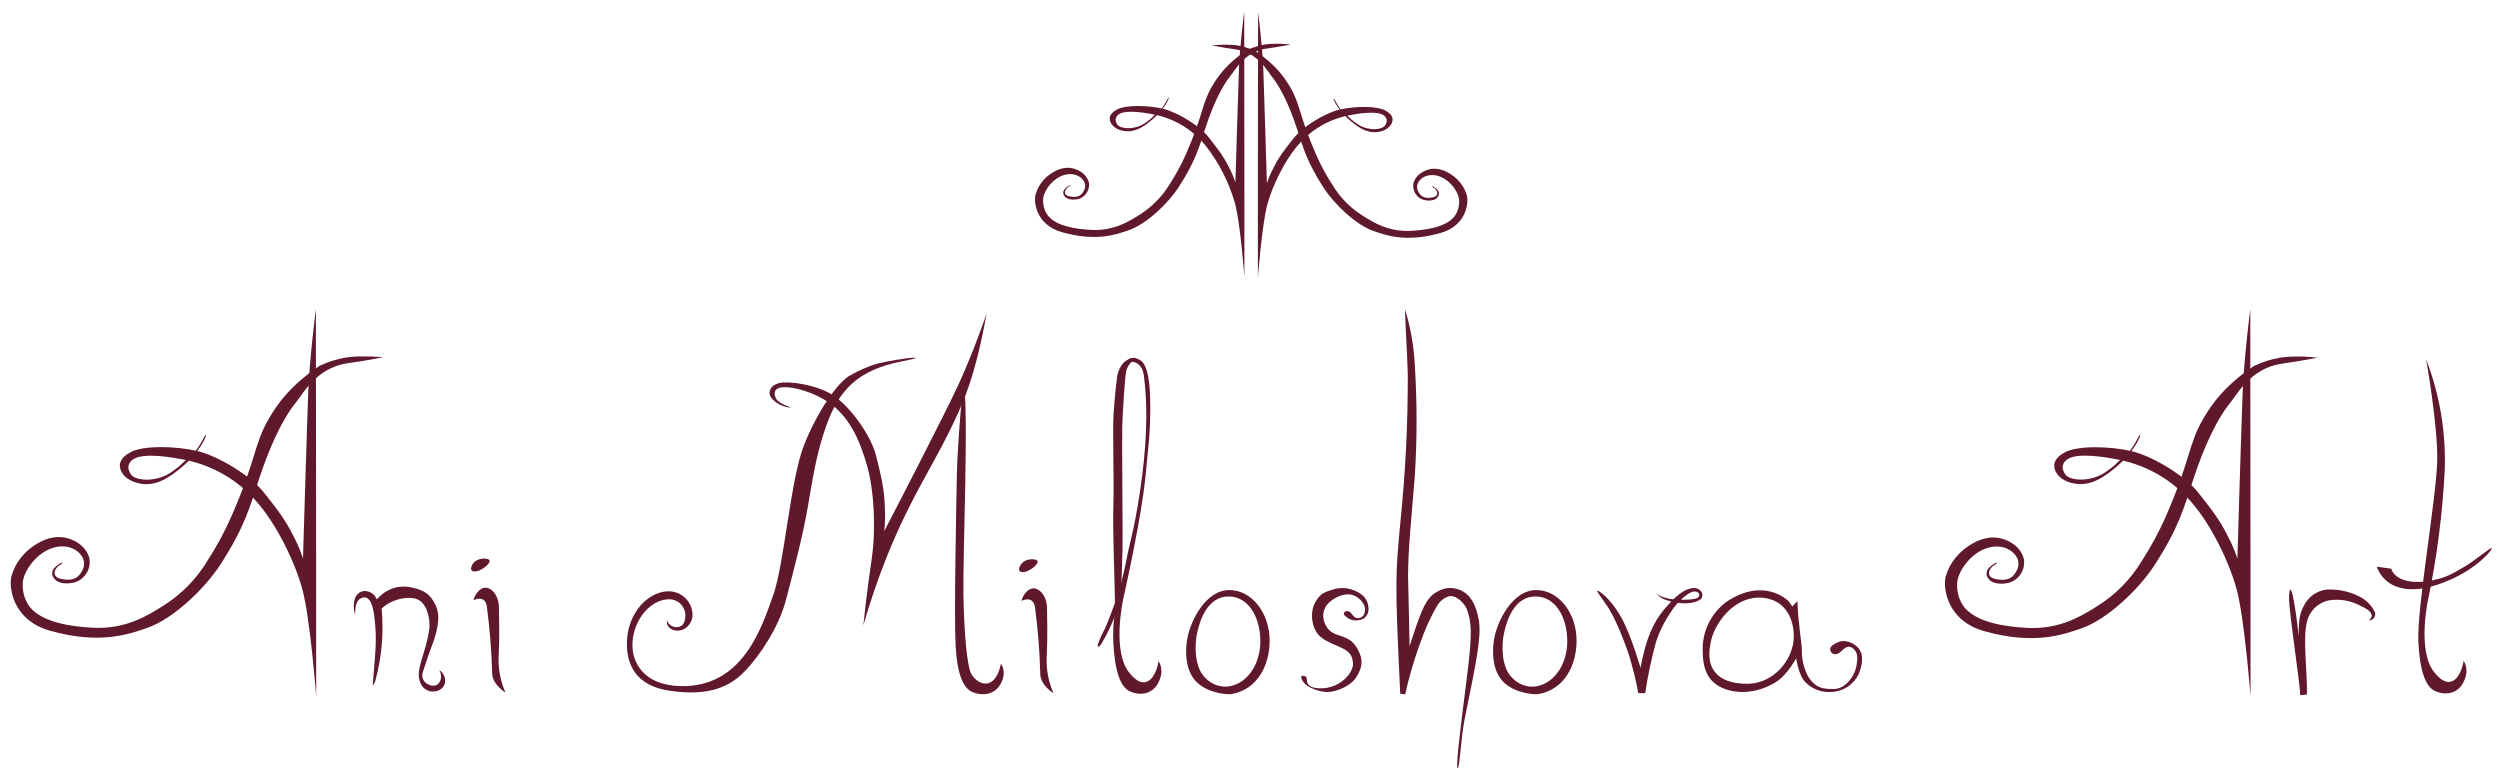
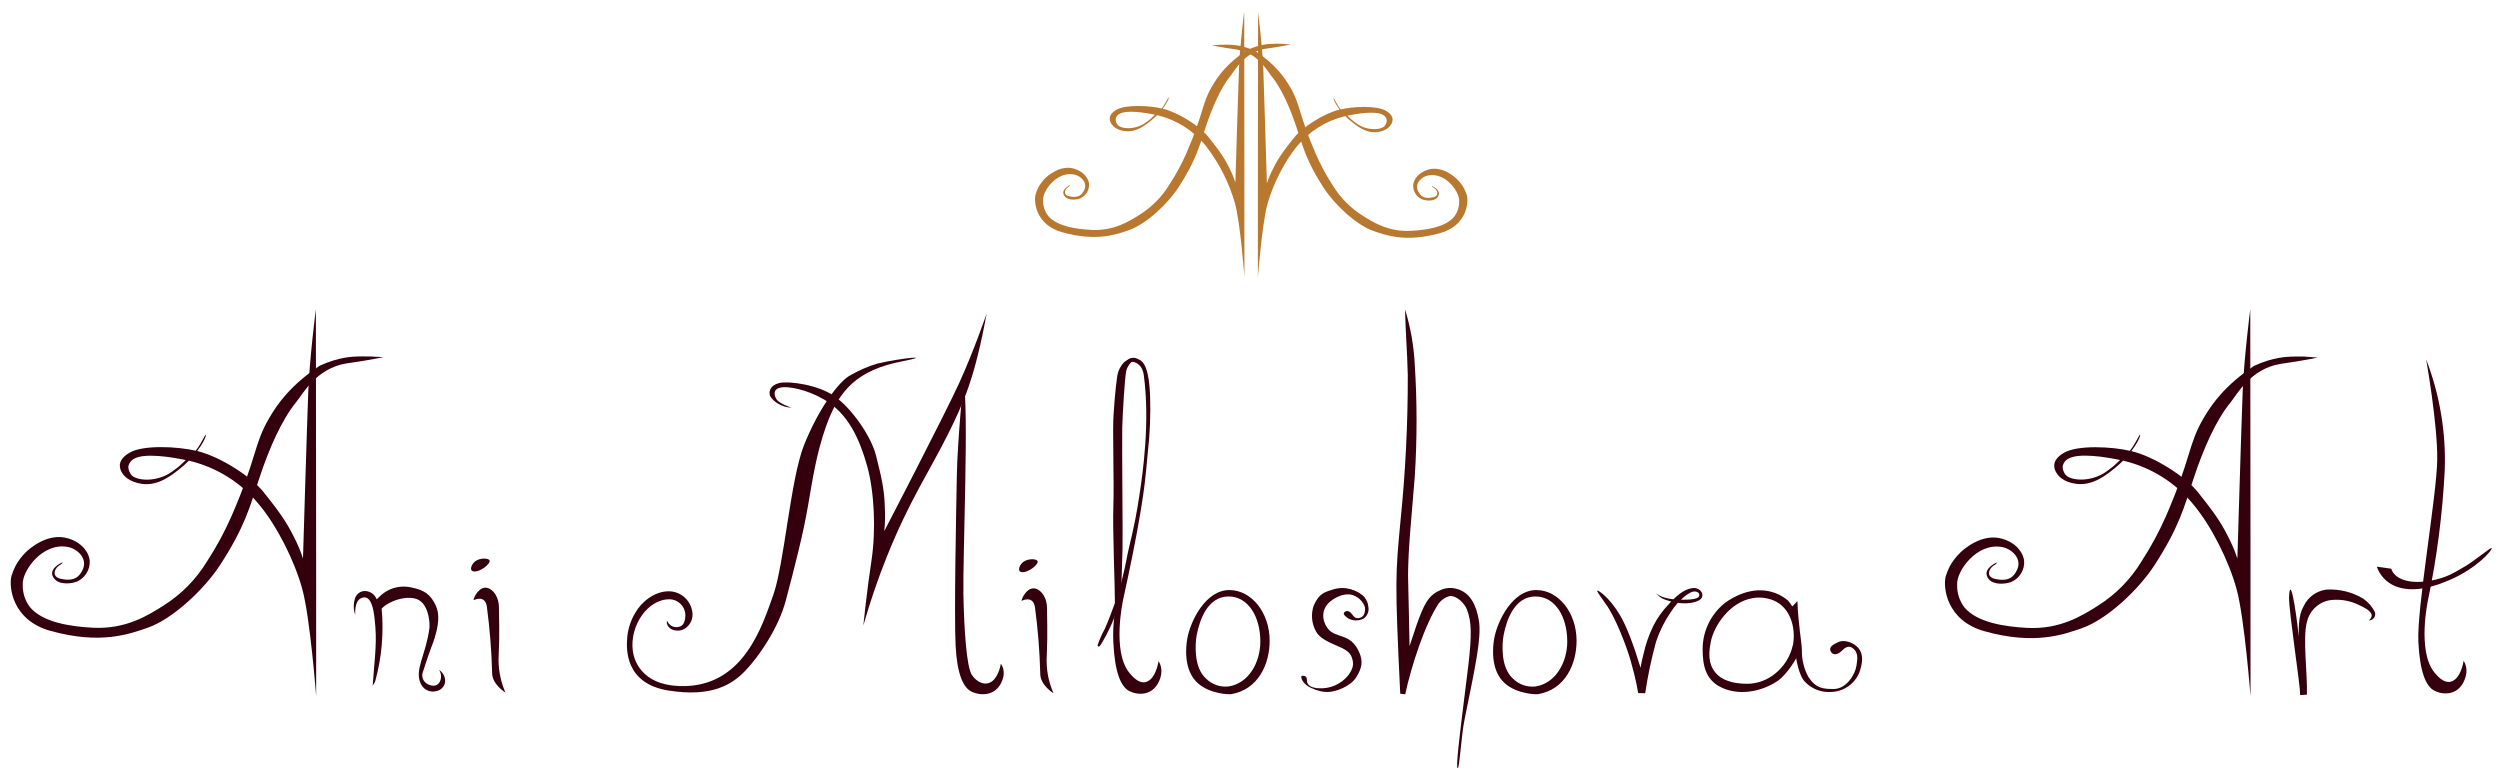
<svg xmlns="http://www.w3.org/2000/svg" viewBox="80 8 636 199">
-   <g fill="#60182d">
-     <g transform="translate(224.72 -195.41) scale(0.6861)">
+   <g fill="#34000d">
+     <g fill="#b97830" transform="translate(224.72 -195.41) scale(0.6861)">
      <path d="M264.15,342.59c-3.14,0-5.4-.13-9.19,1a26.55,26.55,0,0,0-3.58,1.37c-7.43,5-10.68,9.61-12.88,13.37-3.9,6.67-3.09,10.05-9.56,24.93a81.84,81.84,0,0,1-6.24,11.52,34.34,34.34,0,0,1-11,11.16c-4,2.52-9.64,6.12-18.09,5.66-5.66-.31-12.66-1.33-15.91-5.21a9.07,9.07,0,0,1-1.86-5.76c-.25-3.38,5-10.84,11.49-9.57,2.32.45,5.18,2.87,3.72,5.84-.7,1.44-1.84,3.11-5.6,2.23-2.58-.59-1.38-3,.1-3.63,0,0,.95-.85,0-.35s-3.32,2-1.67,4.05c1.32,1.66,4.58,1.24,5.8.69a5.65,5.65,0,0,0,2.32-2,5.4,5.4,0,0,0,.88-3.33c-.13-1.62-1.53-4.42-5.47-5.63-5.33-1.64-10.16,2.92-10.72,3.45A14.69,14.69,0,0,0,174,396a15.86,15.86,0,0,0-.95,2.48c-.75,2.73.11,11.29,9.88,14,12.75,3.58,20.13.79,24.6-.73,6.64-2.26,14.73-10,18.64-16.1,6.27-9.71,7.5-14.67,9.91-22,2.53-7.67,5.75-14.94,9.48-19.48,1.53-1.86,5-8.5,12.71-9.73,1.41-.22,2.41-.34,3.91-.58,2.35-.38,4.25-.75,5.48-1" transform="translate(0 -29.89)" />
      <path d="M201.17,372.28a3.36,3.36,0,0,1-.62-2.19c.17-1.6,1.77-2.59,2.46-3,3.35-2,12.1-1.67,17.28-.41,5.7,1.38,13.71,6.47,16.88,10.51s5.47,6.86,7.63,11.29a35.34,35.34,0,0,1,2.34,5.52s1-33.64,1.34-42.36,1.94-21.08,1.94-21.08c0,5.33.06,65.42.06,69.09V429S249,409.13,247,401.79a62.9,62.9,0,0,0-11-21.56,32.74,32.74,0,0,0-17.49-11.07c-5.07-1.16-11.82-2.08-14.33-.57a2.63,2.63,0,0,0-1.39,1.71s-.31.77.54,2.18c1.06,1.75,6.62,2.25,10.59-.69,2-1.47,1.16-.73,5.49-4.8,1.46-1.38,2.86-4.66,3-4.53.37.3-1.82,4.79-6.32,8.44-2.25,1.83-5.64,4.58-9.79,4.09C205.68,374.92,202.62,374.56,201.17,372.28Z" transform="translate(0 -29.89)" />
      <path d="M241.82,342.94c3.14,0,5.39-.13,9.18,1a26.76,26.76,0,0,1,3.59,1.37c7.43,5,10.67,9.61,12.87,13.37,3.9,6.67,3.09,10.05,9.57,24.93a80.63,80.63,0,0,0,6.23,11.52,34.39,34.39,0,0,0,11,11.16c4,2.53,9.63,6.12,18.08,5.66,5.66-.31,12.66-1.33,15.91-5.21a9.07,9.07,0,0,0,1.86-5.76c.25-3.38-5-10.84-11.49-9.57-2.31.45-5.17,2.87-3.72,5.85.7,1.43,1.84,3.1,5.6,2.23,2.58-.6,1.38-3-.1-3.64,0,0-.95-.84,0-.35s3.32,2,1.67,4.05c-1.32,1.66-4.57,1.24-5.8.69a5.58,5.58,0,0,1-2.32-2,5.34,5.34,0,0,1-.87-3.33c.12-1.62,1.52-4.42,5.46-5.63,5.34-1.64,10.16,2.92,10.72,3.45a14.69,14.69,0,0,1,2.71,3.58,16.53,16.53,0,0,1,1,2.48c.74,2.73-.12,11.29-9.88,14-12.76,3.58-20.14.79-24.61-.73-6.63-2.26-14.73-10.05-18.64-16.1-6.26-9.71-7.5-14.67-9.91-22-2.53-7.67-5.75-14.94-9.48-19.48-1.53-1.86-5-8.49-12.7-9.72-1.42-.23-2.41-.35-3.92-.59-2.35-.38-4.25-.75-5.48-1" transform="translate(0 -29.89)" />
      <path d="M304.79,372.63a3.41,3.41,0,0,0,.63-2.19c-.18-1.6-1.78-2.59-2.47-3-3.34-2-12.1-1.67-17.28-.41-5.7,1.38-13.7,6.47-16.88,10.51s-5.47,6.86-7.63,11.29a35.34,35.34,0,0,0-2.34,5.52s-1-33.64-1.33-42.36-1.94-21.08-1.94-21.08c0,5.33-.07,65.42-.07,69.09v29.33S257,409.48,259,402.14s6.52-16.2,11-21.55a32.74,32.74,0,0,1,17.49-11.08c5.07-1.16,11.83-2.07,14.33-.57a2.67,2.67,0,0,1,1.4,1.71s.31.77-.55,2.18c-1.06,1.75-6.62,2.25-10.59-.68-2-1.48-1.15-.74-5.49-4.81-1.46-1.37-2.85-4.66-3-4.53-.36.3,1.82,4.79,6.33,8.44,2.24,1.83,5.63,4.58,9.78,4.09C300.28,375.27,303.34,374.91,304.79,372.63Z" transform="translate(0 -29.89)" />
    </g>
    <path d="M174.09,128.57c-3.14,0-5.4-.14-9.18,1a26.24,26.24,0,0,0-3.59,1.37c-7.43,5-10.68,9.61-12.87,13.37-3.9,6.67-3.09,10.05-9.57,24.93a80.81,80.81,0,0,1-6.24,11.52,34.34,34.34,0,0,1-11,11.16c-4,2.53-9.63,6.12-18.09,5.66-5.65-.31-12.65-1.33-15.91-5.21a9,9,0,0,1-1.85-5.76c-.26-3.38,5-10.83,11.49-9.57,2.31.45,5.17,2.88,3.72,5.85-.7,1.43-1.84,3.1-5.6,2.23-2.58-.6-1.38-3,.1-3.64,0,0,.95-.84,0-.35s-3.33,2-1.67,4c1.32,1.66,4.57,1.24,5.8.69a5.58,5.58,0,0,0,2.32-2,5.34,5.34,0,0,0,.87-3.33c-.12-1.62-1.52-4.42-5.46-5.63-5.34-1.63-10.17,2.92-10.73,3.45a14.8,14.8,0,0,0-2.7,3.58,16.53,16.53,0,0,0-1,2.48c-.74,2.73.12,11.29,9.88,14,12.75,3.58,20.14.8,24.61-.73,6.63-2.26,14.72-10.05,18.63-16.1,6.27-9.7,7.51-14.67,9.92-22,2.53-7.67,5.74-14.94,9.48-19.48,1.52-1.86,5-8.49,12.7-9.72,1.41-.23,2.41-.35,3.92-.59,2.35-.38,4.25-.75,5.47-1" transform="translate(0 -29.89)" />
    <path d="M296.52,133.25c-3.21,1.54-8.56,9.21-12,17.94s-5,30.22-7.81,38.1-7.39,22.54-22.07,23.13c-10.66.42-13.28-5.81-13.67-9.07-.76-6.31,3.81-13.11,9.44-13a4.09,4.09,0,0,1,3.95,4c0,1.31-.37,2.6-1.35,2.91a2.51,2.51,0,0,1-2.44-.32c-1-.71-.94-2-.91-.39a2.39,2.39,0,0,0,1.49,1.56,3.54,3.54,0,0,0,3.8-.89,4.2,4.2,0,0,0,1.2-3.5,6.11,6.11,0,0,0-6-5.41c-3.88,0-7.13,3-8.43,5.32a14.5,14.5,0,0,0-2.16,6.53c-.22,2.77-.64,11.6,10.44,13.39s16.22-1.54,19.49-4.9c3.86-4,8.66-11.31,10.42-18,2.26-8.6,4.38-16.69,5.66-24.15,1.15-6.65,2.09-13.08,4.52-20,3.33-9.47,8.08-14.49,19.55-16.72,8-1.56.05-.92-6.46.61A33,33,0,0,0,296.52,133.25Z" transform="translate(0 -29.89)" />
    <path d="M427.2,190a7.8,7.8,0,0,0-7.79-2.24c-2.54.82-3.75,1-5.2,4.17a8.13,8.13,0,0,0,.6,6.63c.86,1.51,2.49,2.44,5.79,3.83,2.26.95,2.92,1.77,3.26,2.64.77,2,.19,3.15-.86,4.66a8.92,8.92,0,0,1-7.56,3.29c-.72,0-2.21-.25-2.73-1.13-.44-.71,0-1.59-.64-1.9-.26-.13-.79-.22-1-.05a.17.17,0,0,0,0,.08c-.13.58.52,2,2.43,2.9a11.17,11.17,0,0,0,2.43.86,7.22,7.22,0,0,0,3.68-.09c.33-.08,3.86-1,5.42-3.47s1.66-4.14.84-6.14c-2.16-5.25-5.91-3.6-8-6.16-1.41-1.71-2.52-5.58,2-7.94,3.25-1.71,5.37-.41,6.2.38" transform="translate(0 -29.89)" />
    <path d="M111.12,158.26a3.41,3.41,0,0,1-.63-2.2c.18-1.6,1.78-2.59,2.47-3,3.34-2,12.09-1.67,17.27-.41,5.71,1.38,13.71,6.47,16.89,10.51s5.46,6.86,7.63,11.29a35.68,35.68,0,0,1,2.33,5.52s1-33.64,1.34-42.36,1.94-21.08,1.94-21.08c0,5.33.07,65.42.07,69.09V215s-1.51-19.85-3.51-27.19-6.52-16.2-11-21.55a32.67,32.67,0,0,0-17.48-11.08c-5.08-1.16-11.83-2.07-14.34-.57a2.69,2.69,0,0,0-1.39,1.71s-.31.77.54,2.18c1.07,1.75,6.63,2.25,10.6-.68,2-1.48,1.15-.74,5.49-4.81,1.46-1.37,2.85-4.66,3-4.53.37.3-1.81,4.79-6.32,8.44-2.25,1.83-5.64,4.58-9.79,4.09C115.63,160.89,112.56,160.53,111.12,158.26Z" transform="translate(0 -29.89)" />
    <path d="M666.2,128.6c-3.14,0-5.4-.13-9.19,1a28,28,0,0,0-3.58,1.37c-7.43,5-10.68,9.61-12.88,13.37-3.9,6.67-3.09,10.05-9.56,24.94a81.8,81.8,0,0,1-6.24,11.51,34.44,34.44,0,0,1-11,11.17c-4,2.52-9.64,6.12-18.09,5.66-5.66-.31-12.66-1.33-15.91-5.21a9,9,0,0,1-1.85-5.77c-.26-3.38,5-10.83,11.49-9.57,2.31.45,5.17,2.88,3.72,5.85-.71,1.44-1.84,3.1-5.61,2.23-2.58-.6-1.37-3,.11-3.63,0,0,.94-.85,0-.36s-3.32,2-1.67,4.06c1.33,1.65,4.58,1.23,5.8.68a5.39,5.39,0,0,0,3.2-5.3c-.12-1.61-1.53-4.41-5.47-5.62-5.33-1.64-10.16,2.91-10.72,3.44A15,15,0,0,0,576,182a16.53,16.53,0,0,0-1,2.48c-.74,2.73.11,11.29,9.88,14,12.75,3.58,20.14.8,24.61-.73,6.63-2.26,14.72-10.05,18.63-16.1,6.27-9.7,7.5-14.67,9.92-22,2.52-7.67,5.74-14.94,9.48-19.48,1.52-1.85,5-8.49,12.7-9.72,1.41-.23,2.41-.35,3.91-.59,2.35-.37,4.25-.75,5.48-1" transform="translate(0 -29.89)" />
    <path d="M603.23,158.29a3.41,3.41,0,0,1-.63-2.2c.17-1.59,1.77-2.59,2.46-3,3.35-2,12.1-1.67,17.28-.41,5.7,1.39,13.71,6.47,16.88,10.51s5.47,6.86,7.64,11.29a35.68,35.68,0,0,1,2.33,5.52s1-33.64,1.34-42.35,1.94-21.09,1.94-21.09c0,5.34.06,65.43.06,69.1V215S651,195.14,649,187.8s-6.51-16.21-11-21.56a32.65,32.65,0,0,0-17.49-11.07c-5.07-1.17-11.82-2.08-14.33-.58a2.66,2.66,0,0,0-1.39,1.71s-.31.78.54,2.18c1.06,1.75,6.62,2.25,10.6-.68,2-1.48,1.15-.73,5.49-4.81,1.45-1.37,2.85-4.65,3-4.52.37.29-1.82,4.78-6.32,8.44-2.25,1.82-5.64,4.57-9.79,4.08C607.73,160.92,604.67,160.56,603.23,158.29Z" transform="translate(0 -29.89)" />
    <path d="M498.54,214.24a112.15,112.15,0,0,1,2.76-13.1,30.23,30.23,0,0,1,3.77-7.57c2-3.13,4.73-5.08,5.74-5.19s1.49.41,1.49.83c0,.27.39,1.56-6.07,1.19-1.18-.06-4.4-.55-5.2-2a4.87,4.87,0,0,0,2.59,2.05c3.59,1.35,7.47,1.19,9.08-.18a1.44,1.44,0,0,0,.17-1.76,2.27,2.27,0,0,0-2.28-1c-1.33.15-3.23.88-6.11,4.15a22.62,22.62,0,0,0-3.85,5.4,31.92,31.92,0,0,0-2.53,7.26,28.5,28.5,0,0,0-.74,3.46c-1.74-5.75-3.56-10.59-5.25-13.42-2.73-4.55-5.46-6.31-5.76-6.22h0c-.22.22,1.4,2.21,2,3.2,2.61,3.34,5.68,11.67,6.51,14.72.48,1.78.7,2.59.89,3.32.49,2,.81,3.63,1,4.83" transform="translate(0 -29.89)" />
    <path d="M666.88,214.6c.15-5.47-1.1-14.44,0-18.46a7.22,7.22,0,0,1,5.9-5.57,12.91,12.91,0,0,1,7.4,1.26c1.28.59,2.94,1.41,3.17,2.47.15.71-.71,1.42-.71,1.42a1.61,1.61,0,0,0,1.54-2.12,9.2,9.2,0,0,0-3-3.43,16.42,16.42,0,0,0-9.31-2.29A7.42,7.42,0,0,0,666.1,192c-1.47,2.61-1.41,5.28-1.18,12.24.1,3,.53,3.51.53,3.51s-.53-9.26-1.8-16.45c-1.2-6.75-1.32-1.41-1.32-1.41,0,4,2.85,22.11,2.84,24.84" transform="translate(0 -29.89)" />
    <path d="M437.49,214.52c1.58-7.34,5-17.78,8.53-23.15a5.35,5.35,0,0,1,2.78-1.85c2.1-.13,4,2.3,4.39,3.43,1.2,3.14,1.27,6.38.32,14.52,0,0-.14,1.08-1.34,10.77-.79,6.41-1.85,15-1.34,15.08s.84-7.92,1.79-12.58c2.58-12.74,4.35-20.66,3.61-25-.68-4-2.25-7.19-5.72-8.06a5.92,5.92,0,0,0-4.08.35c-3.13,1.31-4.18,3.69-6,8.71l-1.84,5.52s-.24-12.58-.38-17.92c0-6.68,1-16.21,1.71-25.24a223.26,223.26,0,0,0,0-28.41,57.78,57.78,0,0,0-2.48-14.11h0c.14,6.13.55,10.53.7,16.65a356.6,356.6,0,0,1-1.85,37.14c-1.29,13.76-1.47,15-.07,44" transform="translate(0 -29.89)" />
    <path d="M331,117.65c-3,16.4-5.83,22.65-9.89,30.81-4.67,9.36-9.73,16.7-15.48,31a178.82,178.82,0,0,0-6,17.55s.91-8.89,2.08-16.56.72-17.55-1.12-24.06-4.67-13.26-11-16.9c-4.49-2.59-9.22-3.43-11.08-3s-1.63,1.93-.95,3,3.77,2.11,3.77,2.11a6.92,6.92,0,0,1-2.6-.62c-1.61-.67-2.8-2-2.92-2.72s0-2.34,2.45-2.93,9.82.47,13.89,3.26c4.49,3.07,9.53,10.38,10.72,15.23S305,162.1,305.1,167a37.18,37.18,0,0,1-.14,6s15.27-29.38,19.05-37.65S331,117.65,331,117.65Z" transform="translate(0 -29.89)" />
    <path d="M172.51,188.26a3.21,3.21,0,0,1,3.27,2c.13.25.72-.73,1.87-1.53a8.75,8.75,0,0,1,7.07-1.38c3.64.72,4.72,2.09,5.69,3.72,1.14,1.91,1.66,4.21.18,9.08-.58,1.9-1,2.4-3,8.66a2.5,2.5,0,0,0,1,3c.92.57,2.41.95,3.23-.35a3,3,0,0,0-.11-3.12,3.23,3.23,0,0,1,1.49,3.27,2.77,2.77,0,0,1-2.2,2.1,3.37,3.37,0,0,1-4-2c-1.59-3.41,1.34-7.19,2.24-14,.13-1,0-5.16-2.32-6.93s-7.6-.38-9.83,1.94h0a51.62,51.62,0,0,1-1.6,18.35c-.19.69-.67,1.09-.69,1.38.58-8.14,1.2-11.25.48-17.3-.22-1.92-.79-6.34-3.46-5.06-1.79.86-1.43,4.26-1.43,4.26a6.56,6.56,0,0,1-.07-4.25A2.71,2.71,0,0,1,172.51,188.26Z" transform="translate(0 -29.89)" />
    <path d="M200.47,190.59c0-.68,1.42-3.6,3.46-3.15,1.63.36,3,2.47,3,4.94s.21,6.39-.06,12.12a20.61,20.61,0,0,0,1.72,9.58S205.12,212,205.2,209a160.52,160.52,0,0,0-1.36-16.91C203.31,189.05,200.47,190.59,200.47,190.59Z" transform="translate(0 -29.89)" />
    <path d="M200.47,183.25c1.62.27,4.49-2,4.05-2.83-.31-.57-2.4-.65-3.59.24-.88.66-1.39,1.92-.91,2.39A.75.75,0,0,0,200.47,183.25Z" transform="translate(0 -29.89)" />
    <path d="M339.89,190.76c0-.68,1.42-3.6,3.47-3.15,1.62.36,3,2.48,3,4.94s.2,6.4-.06,12.12a20.54,20.54,0,0,0,1.71,9.58s-3.44-2.05-3.37-5.09a157.89,157.89,0,0,0-1.36-16.91C342.73,189.22,339.89,190.76,339.89,190.76Z" transform="translate(0 -29.89)" />
    <path d="M339.89,183.43c1.62.26,4.49-2,4.05-2.83-.31-.58-2.39-.66-3.59.23-.88.66-1.39,1.92-.91,2.4A.94.94,0,0,0,339.89,183.43Z" transform="translate(0 -29.89)" />
    <path d="M325.09,134.71c1.46,6.49-.18,44.94,0,54.38s.85,18.46,2.12,20.44,3.5,3,5.24,1.63,2.16-4.43,2.16-4.43,1.66,1.93,0,5.06-5.13,3.13-7.36,2.1-3.77-4.56-4.14-11.73c-.41-8,.16-34.83.31-43.36S325.09,134.71,325.09,134.71Z" transform="translate(0 -29.89)" />
    <path d="M370.21,167.77c-1.09,6.67-2.66,14.33-4.49,22.69h0s-2.91,13.18,1.61,18.62c.59.71,2.16,2.62,3.88,2.37a2.68,2.68,0,0,0,1.36-.63c1.73-1.45,2.15-4.72,2.15-4.72s1.67,2.05,0,5.39-5.12,3.33-7.36,2.24-3.77-4.86-4.13-12.49c-.41-8.52,2.3-15.09,3.28-20.64.74-4.18,2-7.72,3.36-16.75.84-5.49,2.74-18.58,1.1-30.6-.32-2.29-1.7-3.1-2.67-3.29s-1.6,1.74-1.95,1.72c-.64,0-.09-1.2.09-1.58a2.14,2.14,0,0,1,2.78-1c.92.48,3,.52,3.36,9.43A96.67,96.67,0,0,1,372,153C371.36,159.87,371.23,161.56,370.21,167.77Z" transform="translate(0 -29.89)" />
    <path d="M697.21,129.32a71.17,71.17,0,0,1,4.73,28.19,214.94,214.94,0,0,1-4.22,32.86s-2.91,13.18,1.62,18.62c.59.71,2.15,2.62,3.88,2.37a2.65,2.65,0,0,0,1.35-.63c1.74-1.45,2.16-4.72,2.16-4.72s1.66,2.05,0,5.39-5.13,3.33-7.36,2.24-3.77-4.86-4.14-12.49c-.41-8.55,4.66-37.09,4.8-46.18S697.21,129.32,697.21,129.32Z" transform="translate(0 -29.89)" />
    <path d="M363.29,143.38c-.3,3.61.17,17.15-.05,23.23s.42,20.81.39,24.41,1.51,1.85,1.51,1.85.33-13.66.43-15.39-.17-27.32-.07-30.92.66-13,1.05-14.47a5.31,5.31,0,0,1,1.54-2.42s.18-.71-.52-.59A5.71,5.71,0,0,0,366,130a6.53,6.53,0,0,0-1.75,3.39C363.71,137,363.38,141.94,363.29,143.38Z" transform="translate(0 -29.89)" />
    <path d="M536,192.14c-.11,0-.2-.24-.54-.72,0,0-.2-.27-.57-.73a10.89,10.89,0,0,0-5.86-2.55c-5.28-.64-9.82,2.84-10.36,3.27a15,15,0,0,0-5.52,11.52c0,4.25.66,8.49,5.88,10.31s10.57-.29,13.18-2.11,4.74-5.78,4.74-5.78.64,4.49,2.31,6.07a8.34,8.34,0,0,0,6.53,2.51,8,8,0,0,0,7.18-4.84c.65-1.82,1.3-4.25,0-6.07s-3.92-2.42-5.22-1.82-2.61,1.22-2,2.43,2,.61,2.61,0c1-1,2-1.82,3.26-.61s.84,2.9.66,4.25c-.3,2.14-2.53,5.9-5.79,5.9-2.62,0-4.51-.11-6.45-3.09a13.59,13.59,0,0,1-1.64-6.75c0-1.78-.94-6.68-1.14-12.52m-1.22,11.39c-1,4.65-5.2,9.1-10.5,9.59-.68.07-6.32.44-9-2.63-2.3-2.59-1.69-5.92-1.33-7.89.76-4.18,4.86-10.26,10.71-11.22a9.52,9.52,0,0,1,6,.93C536,193.26,536.86,198.58,536.08,202.2Z" transform="translate(0 -29.89)" />
    <path d="M392.75,188c-6,0-9.85,7.75-10.69,12.26-.41,2.2-1,8.18,2.67,11.43,3.13,2.8,8,2.87,8.43,2.8,7-1.16,9.84-7.73,9.84-13.59C403,193.78,398.41,188,392.75,188Zm-.2,24.52a7,7,0,0,1-5.74-2c-3.22-2.88-2.74-9-2.38-11,.75-4,2.84-9.89,8.12-9.89,5,0,8.08,5.15,8.08,11.47C400.63,206.33,397.74,211.72,392.55,212.53Z" transform="translate(0 -29.89)" />
    <path d="M470.83,188c-6,0-9.85,7.75-10.69,12.26-.41,2.2-1,8.18,2.66,11.43,3.13,2.8,8,2.87,8.44,2.8,7-1.16,9.84-7.73,9.84-13.59C481.08,193.78,476.49,188,470.83,188Zm-.2,24.52a6.93,6.93,0,0,1-5.74-2c-3.22-2.88-2.75-9-2.38-11,.74-4,2.83-9.89,8.12-9.89,5,0,8.08,5.15,8.08,11.47C478.71,206.33,475.82,211.72,470.63,212.53Z" transform="translate(0 -29.89)" />
    <path d="M419.27,188.09a7.23,7.23,0,0,1,4.92,0c2.65.78,3.75,2.45,3.89,4a3,3,0,0,1-1.21,3.19,4.17,4.17,0,0,1-3.91-.08c-.76-.57-1.52-1.15-.84-1.66s1.45.07,1.77.52c.51.71,1,1.34,2.09,1s1.22-1.29,1.3-2.1c.11-1.21-1.37-3.26-3.58-3.91a6.48,6.48,0,0,0-5.44,1" transform="translate(0 -29.89)" />
    <path d="M364.19,189.66c-.28.84-.54,1.76-1.63,4.54-.48,1.22-1.11,2.88-1.53,3.74a23.75,23.75,0,0,0-1.82,4.17c.32.31.23,1.1,2.21-2.61a53.41,53.41,0,0,0,3.93-9.84" transform="translate(0 -29.89)" />
    <path d="M688.34,182.57c.71,2.48,4.42,4.2,10.53,2.94,3.56-.73,5.16-1.73,8.3-3.57,2.18-1.29,6.53-4.85,6.69-4.64.35.49-3.83,5.19-10.56,8.09-3.36,1.45-9.1,3.59-14,1.6a8.3,8.3,0,0,1-4.64-4.94" transform="translate(0 -29.89)" />
  </g>
</svg>
